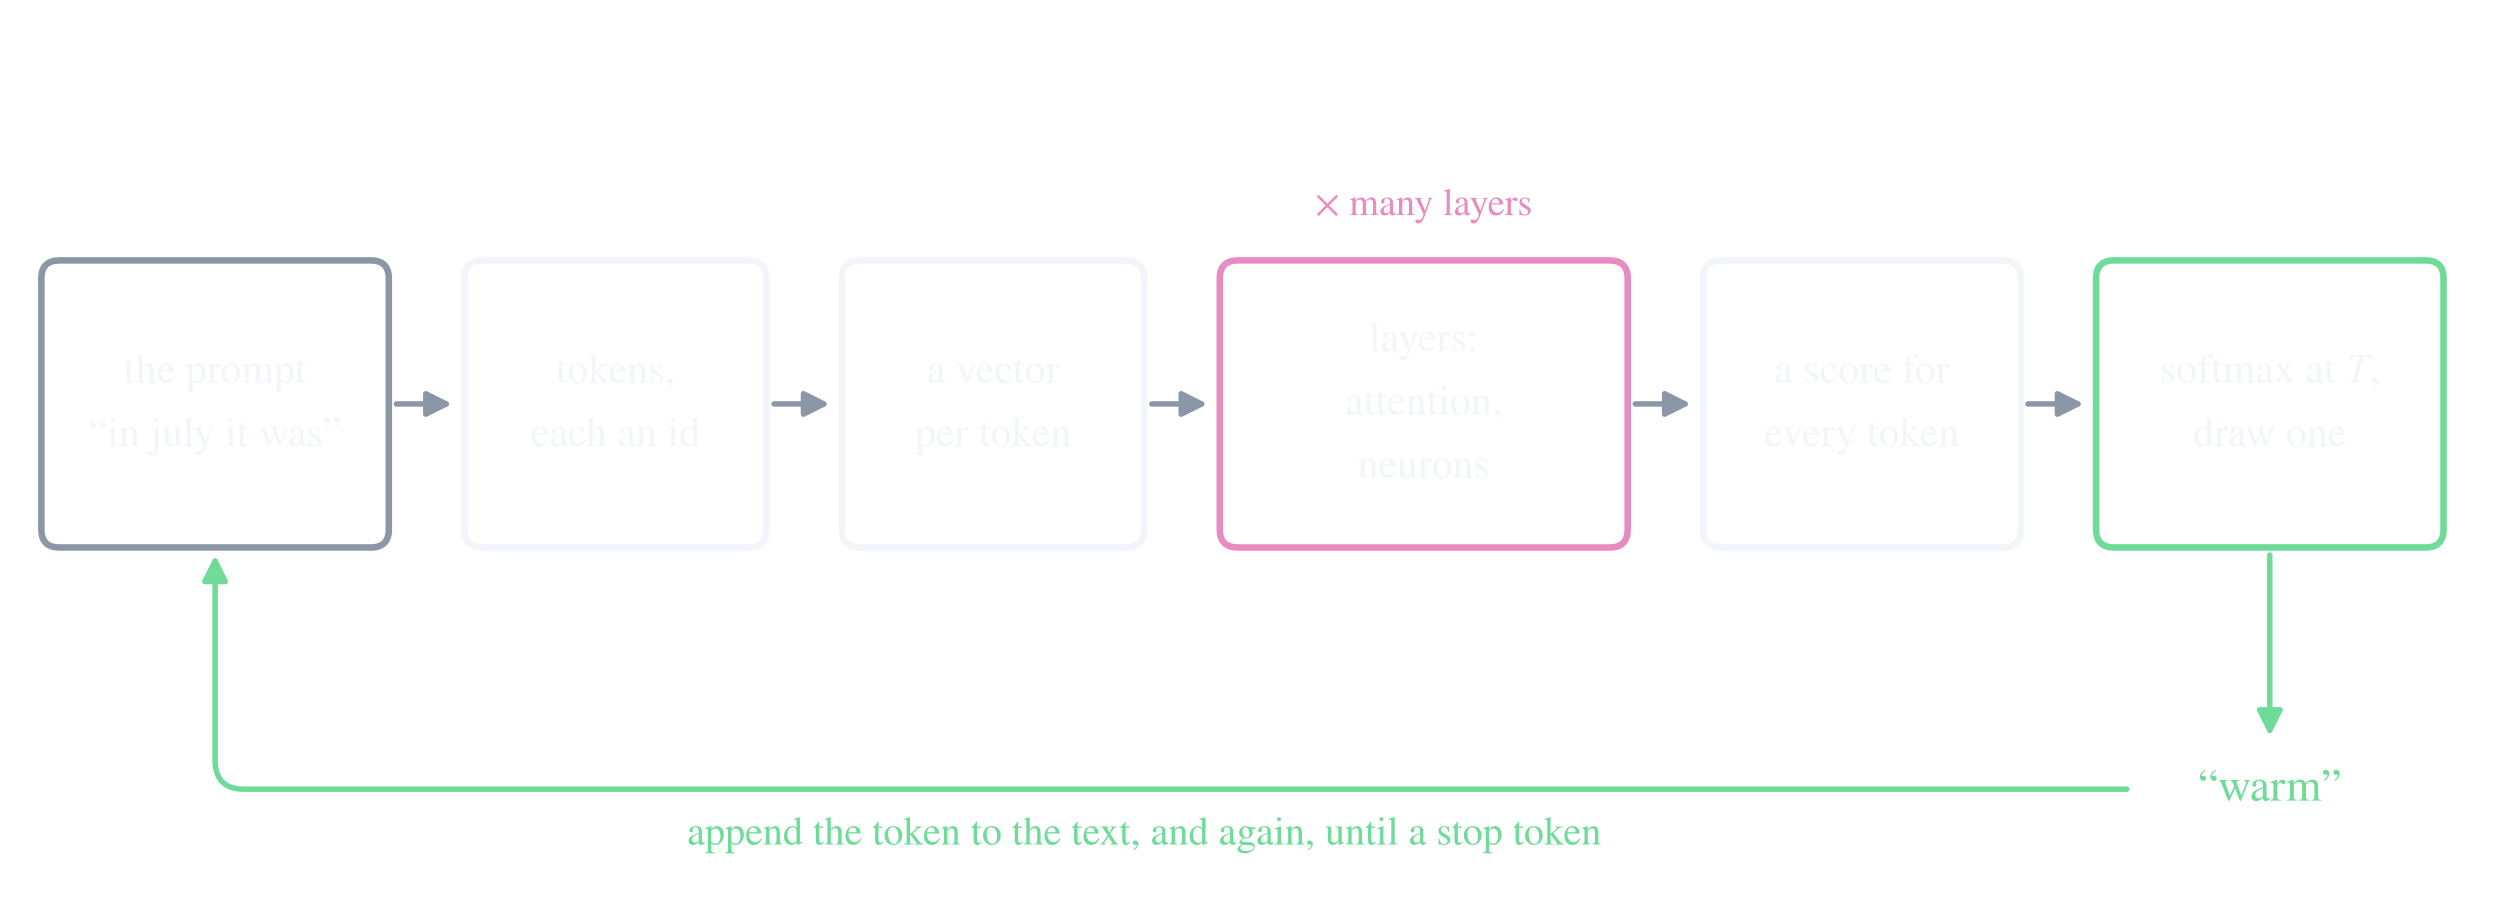
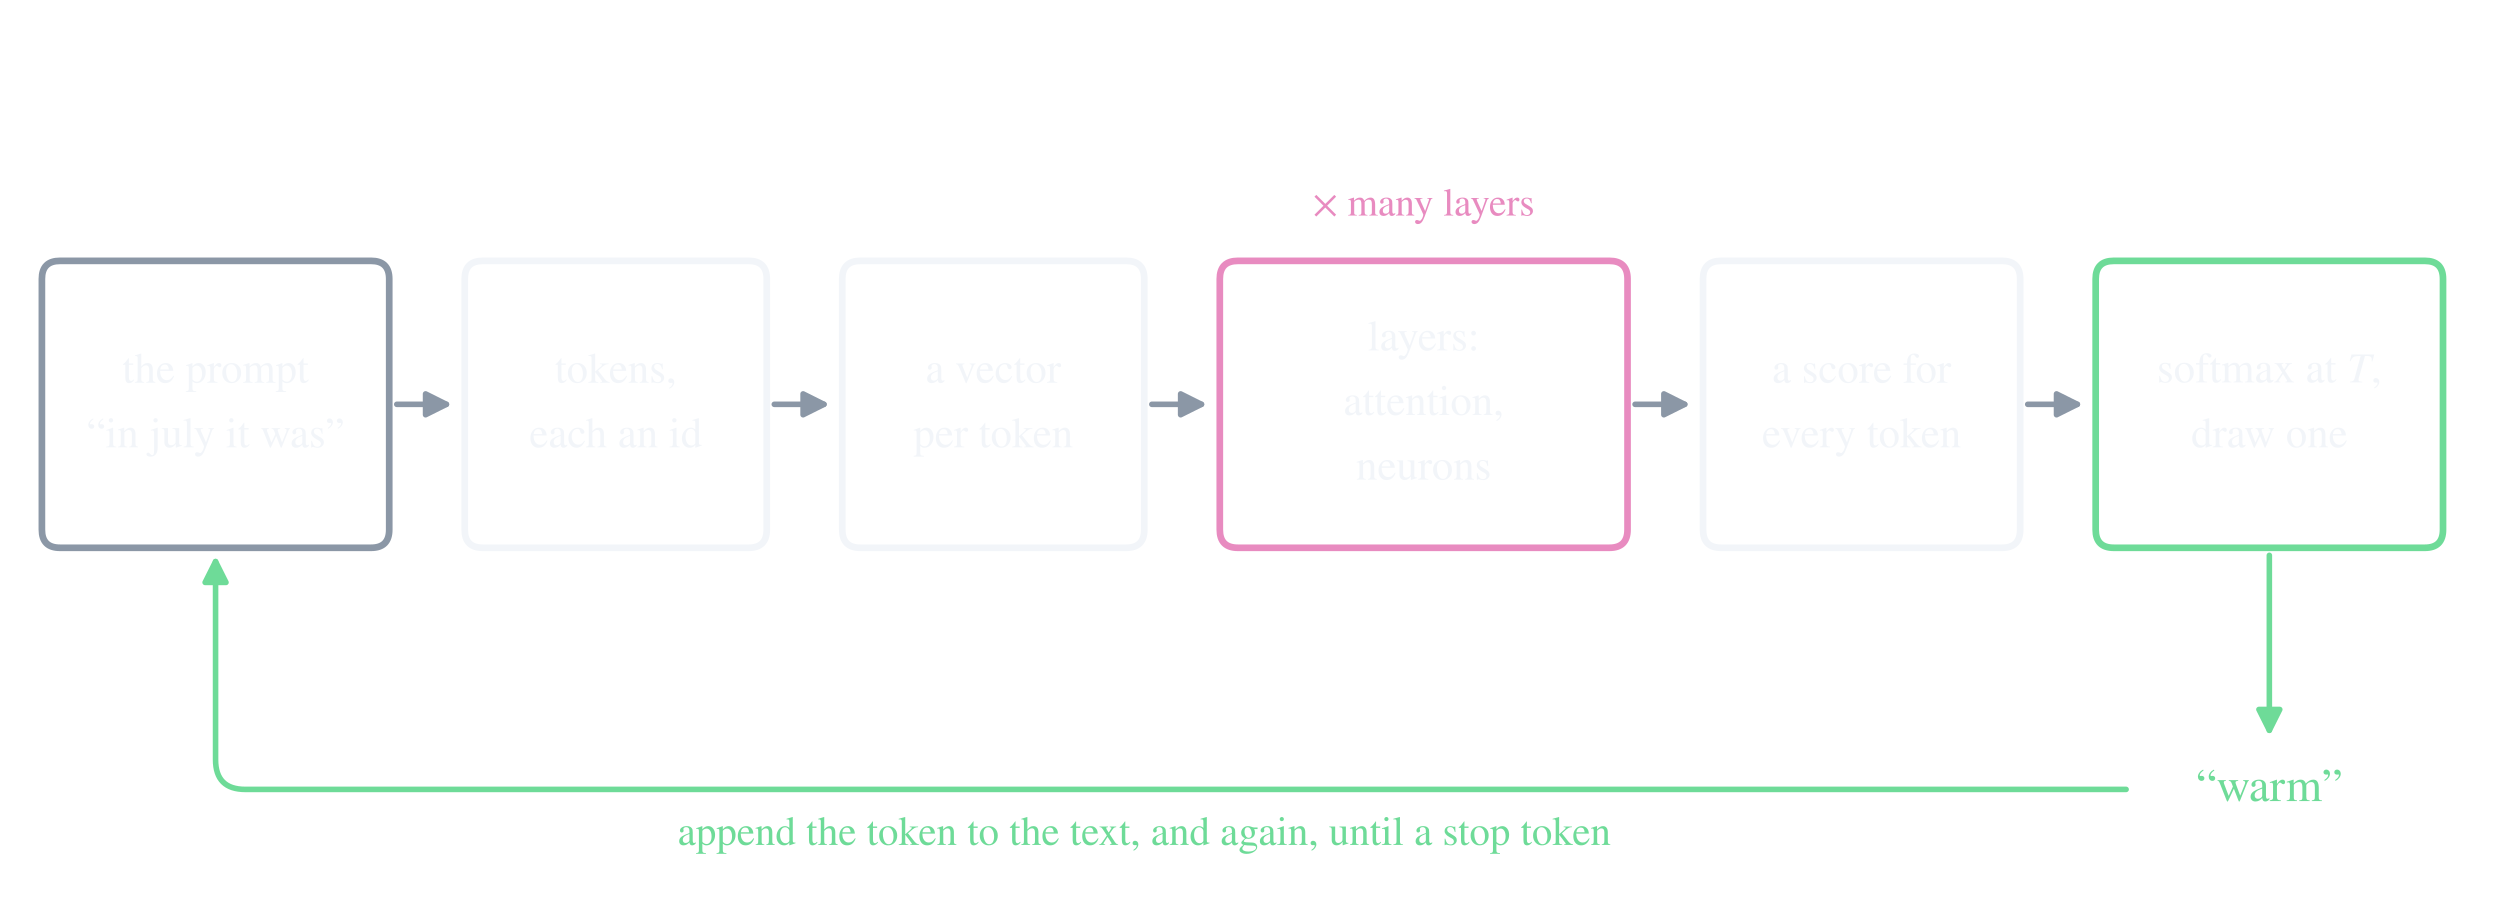
- <svg xmlns="http://www.w3.org/2000/svg" xmlns:xlink="http://www.w3.org/1999/xlink" width="685.92pt" height="246.53pt" viewBox="0 0 685.92 246.53" version="1.1">
+ <svg xmlns="http://www.w3.org/2000/svg" xmlns:xlink="http://www.w3.org/1999/xlink" width="671.887pt" height="241.68pt" viewBox="0 0 671.887 241.68" version="1.1">
  <defs>
    <style type="text/css">*{stroke-linejoin: round; stroke-linecap: butt}</style>
  </defs>
  <g id="figure_1">
    <g id="patch_1">
-       <path d="M 0 246.53  L 685.92 246.53  L 685.92 0  L 0 0  L 0 246.53  z " style="fill: none" />
+       <path d="M 0 241.68  L 671.887 241.68  L 671.887 0  L 0 0  L 0 241.68  z " style="fill: none" />
    </g>
    <g id="axes_1">
      <g id="patch_2">
-         <path d="M 16.319 150.209  L 101.71 150.209  Q 106.684 150.209 106.684 145.235  L 106.684 76.425  Q 106.684 71.45 101.71 71.45  L 16.319 71.45  Q 11.345 71.45 11.345 76.425  L 11.345 145.235  Q 11.345 150.209 16.319 150.209  L 16.319 150.209  z " clip-path="url(#pb33aeb0c44)" style="fill: none; stroke: #8b97a6; stroke-width: 1.8; stroke-linejoin: miter" />
+         <path d="M 16.129 147.22  L 99.735 147.22  Q 104.606 147.22 104.606 142.35  L 104.606 74.978  Q 104.606 70.108 99.735 70.108  L 16.129 70.108  Q 11.259 70.108 11.259 74.978  L 11.259 142.35  Q 11.259 147.22 16.129 147.22  L 16.129 147.22  z " clip-path="url(#pdac23cc86e)" style="fill: none; stroke: #8b97a6; stroke-width: 1.8; stroke-linejoin: miter" />
      </g>
      <g id="patch_3">
-         <path d="M 132.385 150.209  L 205.34 150.209  Q 210.314 150.209 210.314 145.235  L 210.314 76.425  Q 210.314 71.45 205.34 71.45  L 132.385 71.45  Q 127.41 71.45 127.41 76.425  L 127.41 145.235  Q 127.41 150.209 132.385 150.209  L 132.385 150.209  z " clip-path="url(#pb33aeb0c44)" style="fill: none; stroke: #f2f5f9; stroke-width: 1.8; stroke-linejoin: miter" />
+         <path d="M 129.769 147.22  L 201.199 147.22  Q 206.07 147.22 206.07 142.35  L 206.07 74.978  Q 206.07 70.108 201.199 70.108  L 129.769 70.108  Q 124.898 70.108 124.898 74.978  L 124.898 142.35  Q 124.898 147.22 129.769 147.22  L 129.769 147.22  z " clip-path="url(#pdac23cc86e)" style="fill: none; stroke: #f2f5f9; stroke-width: 1.8; stroke-linejoin: miter" />
      </g>
      <g id="patch_4">
-         <path d="M 236.014 150.209  L 308.969 150.209  Q 313.943 150.209 313.943 145.235  L 313.943 76.425  Q 313.943 71.45 308.969 71.45  L 236.014 71.45  Q 231.04 71.45 231.04 76.425  L 231.04 145.235  Q 231.04 150.209 236.014 150.209  L 236.014 150.209  z " clip-path="url(#pb33aeb0c44)" style="fill: none; stroke: #f2f5f9; stroke-width: 1.8; stroke-linejoin: miter" />
+         <path d="M 231.233 147.22  L 302.663 147.22  Q 307.534 147.22 307.534 142.35  L 307.534 74.978  Q 307.534 70.108 302.663 70.108  L 231.233 70.108  Q 226.362 70.108 226.362 74.978  L 226.362 142.35  Q 226.362 147.22 231.233 147.22  L 231.233 147.22  z " clip-path="url(#pdac23cc86e)" style="fill: none; stroke: #f2f5f9; stroke-width: 1.8; stroke-linejoin: miter" />
      </g>
      <g id="patch_5">
-         <path d="M 339.644 150.209  L 441.615 150.209  Q 446.589 150.209 446.589 145.235  L 446.589 76.425  Q 446.589 71.45 441.615 71.45  L 339.644 71.45  Q 334.669 71.45 334.669 76.425  L 334.669 145.235  Q 334.669 150.209 339.644 150.209  L 339.644 150.209  z " clip-path="url(#pb33aeb0c44)" style="fill: none; stroke: #e88bc0; stroke-width: 1.8; stroke-linejoin: miter" />
+         <path d="M 332.697 147.22  L 432.537 147.22  Q 437.408 147.22 437.408 142.35  L 437.408 74.978  Q 437.408 70.108 432.537 70.108  L 332.697 70.108  Q 327.826 70.108 327.826 74.978  L 327.826 142.35  Q 327.826 147.22 332.697 147.22  L 332.697 147.22  z " clip-path="url(#pdac23cc86e)" style="fill: none; stroke: #e88bc0; stroke-width: 1.8; stroke-linejoin: miter" />
      </g>
      <g id="patch_6">
-         <path d="M 472.289 150.209  L 549.39 150.209  Q 554.364 150.209 554.364 145.235  L 554.364 76.425  Q 554.364 71.45 549.39 71.45  L 472.289 71.45  Q 467.315 71.45 467.315 76.425  L 467.315 145.235  Q 467.315 150.209 472.289 150.209  L 472.289 150.209  z " clip-path="url(#pb33aeb0c44)" style="fill: none; stroke: #f2f5f9; stroke-width: 1.8; stroke-linejoin: miter" />
+         <path d="M 462.571 147.22  L 538.06 147.22  Q 542.93 147.22 542.93 142.35  L 542.93 74.978  Q 542.93 70.108 538.06 70.108  L 462.571 70.108  Q 457.7 70.108 457.7 74.978  L 457.7 142.35  Q 457.7 147.22 462.571 147.22  L 462.571 147.22  z " clip-path="url(#pdac23cc86e)" style="fill: none; stroke: #f2f5f9; stroke-width: 1.8; stroke-linejoin: miter" />
      </g>
      <g id="patch_7">
-         <path d="M 580.064 150.209  L 665.455 150.209  Q 670.429 150.209 670.429 145.235  L 670.429 76.425  Q 670.429 71.45 665.455 71.45  L 580.064 71.45  Q 575.09 71.45 575.09 76.425  L 575.09 145.235  Q 575.09 150.209 580.064 150.209  L 580.064 150.209  z " clip-path="url(#pb33aeb0c44)" style="fill: none; stroke: #6edb98; stroke-width: 1.8; stroke-linejoin: miter" />
+         <path d="M 568.093 147.22  L 651.7 147.22  Q 656.57 147.22 656.57 142.35  L 656.57 74.978  Q 656.57 70.108 651.7 70.108  L 568.093 70.108  Q 563.223 70.108 563.223 74.978  L 563.223 142.35  Q 563.223 147.22 568.093 147.22  L 568.093 147.22  z " clip-path="url(#pdac23cc86e)" style="fill: none; stroke: #6edb98; stroke-width: 1.8; stroke-linejoin: miter" />
      </g>
      <g id="text_1">
-         <g style="fill: #e88bc0" transform="translate(360.8299 59.01478) scale(0.105 -0.105)">
+         <g style="fill: #e88bc0" transform="translate(352.8176 57.93204) scale(0.105 -0.105)">
          <defs>
            <path id="STIXGeneral-Regular-99" d="M 3821 141  L 3526 -160  L 2048 1312  L 570 -160  L 275 134  L 1747 1613  L 275 3091  L 576 3386  L 2048 1914  L 3526 3386  L 3821 3098  L 2349 1613  L 3821 141  z " transform="scale(0.015625)" />
            <path id="STIXGeneral-Regular-3" transform="scale(0.015625)" />
            <path id="STIXGeneral-Regular-50" d="M 4960 0  L 3565 0  L 3565 96  Q 3834 122 3907 208  Q 3981 294 3981 576  L 3981 1894  Q 3981 2278 3869 2444  Q 3757 2611 3488 2611  Q 3264 2611 3107 2521  Q 2950 2432 2803 2221  L 2803 608  Q 2803 301 2896 201  Q 2989 102 3264 96  L 3264 0  L 1830 0  L 1830 96  Q 2112 115 2189 188  Q 2266 262 2266 550  L 2266 1901  Q 2266 2611 1850 2611  Q 1670 2611 1468 2531  Q 1267 2451 1171 2336  Q 1088 2240 1088 2227  L 1088 448  Q 1088 243 1177 176  Q 1267 109 1523 96  L 1523 0  L 102 0  L 102 96  Q 371 102 460 195  Q 550 288 550 563  L 550 2150  Q 550 2387 499 2480  Q 448 2573 326 2573  Q 230 2573 122 2547  L 122 2656  Q 557 2778 1011 2944  L 1062 2925  L 1062 2451  L 1075 2451  Q 1363 2752 1584 2848  Q 1805 2944 2054 2944  Q 2560 2944 2733 2406  Q 3232 2944 3776 2944  Q 4518 2944 4518 1792  L 4518 493  Q 4518 282 4582 202  Q 4646 122 4794 109  L 4960 96  L 4960 0  z " transform="scale(0.015625)" />
            <path id="STIXGeneral-Regular-44" d="M 2829 422  L 2829 243  Q 2586 -64 2253 -64  Q 1888 -64 1843 403  L 1837 403  Q 1427 -64 909 -64  Q 608 -64 422 112  Q 237 288 237 602  Q 237 1050 685 1350  Q 992 1555 1837 1869  L 1837 2214  Q 1837 2502 1699 2646  Q 1562 2790 1338 2790  Q 1146 2790 1018 2697  Q 890 2605 890 2477  Q 890 2419 909 2348  Q 928 2278 928 2208  Q 928 2112 841 2029  Q 755 1946 634 1946  Q 525 1946 441 2029  Q 358 2112 358 2240  Q 358 2547 685 2752  Q 986 2944 1421 2944  Q 1939 2944 2176 2656  Q 2291 2522 2323 2384  Q 2355 2246 2355 1946  L 2355 723  Q 2355 301 2554 301  Q 2682 301 2829 422  z M 1837 813  L 1837 1715  Q 1248 1510 1018 1293  Q 800 1094 800 800  Q 800 557 921 432  Q 1043 307 1242 307  Q 1453 307 1613 410  Q 1747 506 1792 589  Q 1837 672 1837 813  z " transform="scale(0.015625)" />
            <path id="STIXGeneral-Regular-51" d="M 3104 0  L 1773 0  L 1779 96  Q 2016 115 2096 233  Q 2176 352 2176 672  L 2176 1946  Q 2176 2592 1709 2592  Q 1549 2592 1408 2515  Q 1267 2438 1050 2227  L 1050 461  Q 1050 269 1136 192  Q 1222 115 1466 96  L 1466 0  L 115 0  L 115 96  Q 358 115 435 214  Q 512 314 512 602  L 512 2157  Q 512 2394 467 2483  Q 422 2573 288 2573  Q 160 2573 102 2547  L 102 2656  Q 550 2784 979 2944  L 1030 2925  L 1030 2426  L 1037 2426  Q 1491 2944 1958 2944  Q 2323 2944 2518 2688  Q 2714 2432 2714 1958  L 2714 544  Q 2714 288 2790 205  Q 2867 122 3104 96  L 3104 0  z " transform="scale(0.015625)" />
            <path id="STIXGeneral-Regular-5c" d="M 3040 2880  L 3040 2784  Q 2925 2771 2854 2700  Q 2784 2630 2720 2458  L 1760 -160  Q 1510 -838 1257 -1116  Q 1005 -1395 640 -1395  Q 435 -1395 313 -1289  Q 192 -1184 192 -1024  Q 192 -902 272 -816  Q 352 -730 467 -730  Q 653 -730 800 -813  Q 883 -858 966 -858  Q 1101 -858 1286 -576  Q 1376 -448 1459 -211  Q 1542 26 1542 115  Q 1542 198 1274 762  L 429 2566  Q 346 2752 90 2790  L 90 2880  L 1402 2880  L 1402 2784  Q 1197 2778 1117 2739  Q 1037 2701 1037 2611  Q 1037 2541 1120 2349  L 1837 749  L 2458 2515  Q 2483 2573 2483 2630  Q 2483 2784 2189 2784  L 2189 2880  L 3040 2880  z " transform="scale(0.015625)" />
            <path id="STIXGeneral-Regular-4f" d="M 1645 0  L 134 0  L 134 96  Q 435 122 531 221  Q 627 320 627 589  L 627 3590  Q 627 3821 569 3910  Q 512 4000 358 4000  Q 224 4000 122 3987  L 122 4090  Q 730 4237 1133 4371  L 1165 4346  L 1165 557  Q 1165 288 1254 201  Q 1344 115 1645 96  L 1645 0  z " transform="scale(0.015625)" />
            <path id="STIXGeneral-Regular-48" d="M 2611 1050  L 2714 1005  Q 2330 -64 1376 -64  Q 813 -64 486 329  Q 160 723 160 1389  Q 160 2074 525 2509  Q 890 2944 1485 2944  Q 2061 2944 2374 2502  Q 2560 2246 2592 1773  L 621 1773  Q 646 1370 700 1158  Q 755 947 915 730  Q 1184 378 1626 378  Q 1939 378 2153 531  Q 2368 685 2611 1050  z M 634 1978  L 1939 1978  Q 1882 2381 1750 2547  Q 1619 2714 1312 2714  Q 1043 2714 864 2525  Q 685 2336 634 1978  z " transform="scale(0.015625)" />
            <path id="STIXGeneral-Regular-55" d="M 1024 2931  L 1024 2342  Q 1267 2688 1430 2816  Q 1594 2944 1792 2944  Q 1958 2944 2051 2854  Q 2144 2765 2144 2605  Q 2144 2470 2077 2393  Q 2010 2317 1894 2317  Q 1773 2317 1638 2445  Q 1536 2541 1472 2541  Q 1338 2541 1181 2355  Q 1024 2170 1024 2016  L 1024 576  Q 1024 301 1133 205  Q 1242 109 1568 96  L 1568 0  L 32 0  L 32 96  Q 339 154 412 224  Q 486 294 486 538  L 486 2138  Q 486 2349 438 2435  Q 390 2522 269 2522  Q 166 2522 45 2496  L 45 2598  Q 448 2726 992 2944  L 1024 2931  z " transform="scale(0.015625)" />
            <path id="STIXGeneral-Regular-56" d="M 998 1926  L 1664 1523  Q 1984 1331 2105 1164  Q 2227 998 2227 736  Q 2227 416 1961 176  Q 1696 -64 1331 -64  Q 1030 -64 864 -6  Q 691 51 570 51  Q 461 51 416 -26  L 333 -26  L 333 979  L 435 979  Q 538 512 730 294  Q 922 77 1248 77  Q 1485 77 1632 211  Q 1779 346 1779 550  Q 1779 845 1440 1030  L 1094 1222  Q 326 1651 326 2150  Q 326 2522 566 2730  Q 806 2938 1210 2938  Q 1491 2938 1638 2867  Q 1754 2816 1818 2816  Q 1862 2816 1920 2880  L 1990 2880  L 2022 2010  L 1926 2010  Q 1818 2445 1654 2621  Q 1491 2797 1203 2797  Q 986 2797 854 2688  Q 723 2579 723 2362  Q 723 2253 796 2128  Q 870 2003 998 1926  z " transform="scale(0.015625)" />
          </defs>
          <use xlink:href="#STIXGeneral-Regular-99" />
          <use xlink:href="#STIXGeneral-Regular-3" transform="translate(64 0)" />
          <use xlink:href="#STIXGeneral-Regular-50" transform="translate(89 0)" />
          <use xlink:href="#STIXGeneral-Regular-44" transform="translate(166.7969 0)" />
          <use xlink:href="#STIXGeneral-Regular-51" transform="translate(211.2031 0)" />
          <use xlink:href="#STIXGeneral-Regular-5c" transform="translate(258.7969 0)" />
          <use xlink:href="#STIXGeneral-Regular-3" transform="translate(308.7969 0)" />
          <use xlink:href="#STIXGeneral-Regular-4f" transform="translate(333.7969 0)" />
          <use xlink:href="#STIXGeneral-Regular-44" transform="translate(361.5938 0)" />
          <use xlink:href="#STIXGeneral-Regular-5c" transform="translate(403.2969 0)" />
          <use xlink:href="#STIXGeneral-Regular-48" transform="translate(451 0)" />
          <use xlink:href="#STIXGeneral-Regular-55" transform="translate(495.4062 0)" />
          <use xlink:href="#STIXGeneral-Regular-56" transform="translate(528.7031 0)" />
        </g>
      </g>
      <g id="text_2">
-         <g style="fill: #6edb98" transform="translate(603.0271 219.6567) scale(0.125 -0.125)">
+         <g style="fill: #6edb98" transform="translate(590.1642 215.2824) scale(0.125 -0.125)">
          <defs>
            <path id="STIXGeneral-Regular-325" d="M 2477 4326  L 2534 4205  Q 2010 3840 2010 3526  Q 2010 3437 2099 3437  Q 2112 3437 2144 3450  Q 2221 3462 2266 3462  Q 2445 3462 2547 3376  Q 2650 3290 2650 3136  Q 2650 2976 2544 2873  Q 2438 2771 2272 2771  Q 2054 2771 1907 2934  Q 1760 3098 1760 3341  Q 1760 3629 1955 3897  Q 2150 4166 2477 4326  z M 992 4326  L 1050 4205  Q 525 3840 525 3526  Q 525 3437 614 3437  Q 627 3437 659 3450  Q 736 3462 781 3462  Q 960 3462 1062 3376  Q 1165 3290 1165 3136  Q 1165 2976 1059 2873  Q 954 2771 787 2771  Q 570 2771 422 2934  Q 275 3098 275 3341  Q 275 3629 470 3897  Q 666 4166 992 4326  z " transform="scale(0.015625)" />
            <path id="STIXGeneral-Regular-5a" d="M 4442 2880  L 4442 2784  Q 4346 2752 4301 2691  Q 4256 2630 4179 2438  L 3296 224  Q 3168 -90 3117 -90  Q 3085 -90 3062 -48  Q 3040 -6 2963 186  L 2381 1696  L 1664 160  Q 1549 -90 1504 -90  Q 1446 -90 1338 192  L 474 2381  Q 378 2630 314 2700  Q 250 2771 134 2784  L 134 2880  L 1286 2880  L 1286 2784  Q 1120 2765 1056 2720  Q 992 2675 992 2573  Q 992 2477 1030 2381  L 1664 710  L 2246 1984  L 2118 2342  Q 2029 2598 1942 2681  Q 1856 2765 1677 2784  L 1677 2880  L 2976 2880  L 2976 2784  Q 2752 2752 2678 2707  Q 2605 2662 2605 2560  Q 2605 2458 2714 2176  L 3251 742  L 3827 2163  Q 3936 2432 3936 2592  Q 3936 2669 3875 2710  Q 3814 2752 3654 2784  L 3654 2880  L 4442 2880  z " transform="scale(0.015625)" />
            <path id="STIXGeneral-Regular-326" d="M 1850 2771  L 1792 2893  Q 2317 3251 2317 3578  Q 2317 3661 2227 3661  Q 2214 3661 2182 3648  Q 2106 3635 2061 3635  Q 1882 3635 1779 3721  Q 1677 3808 1677 3962  Q 1677 4122 1782 4224  Q 1888 4326 2054 4326  Q 2272 4326 2419 4163  Q 2566 4000 2566 3757  Q 2566 3469 2368 3200  Q 2170 2931 1850 2771  z M 365 2771  L 307 2893  Q 832 3251 832 3578  Q 832 3661 742 3661  Q 730 3661 698 3648  Q 621 3635 576 3635  Q 397 3635 294 3721  Q 192 3808 192 3962  Q 192 4122 297 4224  Q 403 4326 570 4326  Q 787 4326 934 4163  Q 1082 4000 1082 3757  Q 1082 3469 883 3200  Q 685 2931 365 2771  z " transform="scale(0.015625)" />
          </defs>
          <use xlink:href="#STIXGeneral-Regular-325" />
          <use xlink:href="#STIXGeneral-Regular-5a" transform="translate(44.40625 0)" />
          <use xlink:href="#STIXGeneral-Regular-44" transform="translate(113.8125 0)" />
          <use xlink:href="#STIXGeneral-Regular-55" transform="translate(158.2188 0)" />
          <use xlink:href="#STIXGeneral-Regular-50" transform="translate(193.5156 0)" />
          <use xlink:href="#STIXGeneral-Regular-326" transform="translate(271.3125 0)" />
        </g>
      </g>
      <g id="text_3">
-         <g style="fill: #6edb98" transform="translate(188.5358 231.7172) scale(0.11 -0.11)">
+         <g style="fill: #6edb98" transform="translate(182.1259 227.0831) scale(0.11 -0.11)">
          <defs>
            <path id="STIXGeneral-Regular-53" d="M 1018 2931  L 1018 2438  Q 1421 2944 1939 2944  Q 2406 2944 2707 2560  Q 3008 2176 3008 1581  Q 3008 883 2621 409  Q 2234 -64 1664 -64  Q 1466 -64 1328 -6  Q 1190 51 1018 211  L 1018 -794  Q 1018 -1094 1120 -1180  Q 1222 -1267 1581 -1274  L 1581 -1389  L 32 -1389  L 32 -1280  Q 314 -1254 397 -1171  Q 480 -1088 480 -838  L 480 2157  Q 480 2381 429 2451  Q 378 2522 218 2522  Q 115 2522 58 2515  L 58 2618  Q 506 2752 979 2944  L 1018 2931  z M 1018 2138  L 1018 563  Q 1018 422 1238 281  Q 1459 141 1683 141  Q 2029 141 2243 467  Q 2458 794 2458 1325  Q 2458 1888 2243 2224  Q 2029 2560 1670 2560  Q 1446 2560 1232 2419  Q 1018 2278 1018 2138  z " transform="scale(0.015625)" />
            <path id="STIXGeneral-Regular-47" d="M 3142 269  L 2202 -64  L 2176 -45  L 2176 365  Q 1869 -64 1357 -64  Q 826 -64 499 317  Q 173 698 173 1312  Q 173 1990 563 2467  Q 954 2944 1504 2944  Q 1850 2944 2176 2669  L 2176 3667  Q 2176 3866 2118 3930  Q 2061 3994 1882 3994  Q 1792 3994 1741 3987  L 1741 4090  Q 2323 4243 2682 4371  L 2714 4358  L 2714 730  Q 2714 506 2768 435  Q 2822 365 2995 365  Q 3034 365 3142 371  L 3142 269  z M 2176 653  L 2176 2125  Q 2176 2381 1981 2573  Q 1786 2765 1523 2765  Q 1158 2765 940 2438  Q 723 2112 723 1568  Q 723 979 963 624  Q 1203 269 1606 269  Q 1907 269 2080 474  Q 2176 582 2176 653  z " transform="scale(0.015625)" />
            <path id="STIXGeneral-Regular-57" d="M 1702 493  L 1786 422  Q 1478 -64 1011 -64  Q 448 -64 448 749  L 448 2675  L 109 2675  Q 83 2694 83 2720  Q 83 2771 192 2842  Q 435 2982 813 3526  Q 826 3546 874 3606  Q 922 3667 941 3706  Q 986 3706 986 3622  L 986 2880  L 1632 2880  L 1632 2675  L 986 2675  L 986 845  Q 986 538 1062 403  Q 1139 269 1318 269  Q 1510 269 1702 493  z " transform="scale(0.015625)" />
            <path id="STIXGeneral-Regular-4b" d="M 3117 0  L 1760 0  L 1760 96  Q 2042 128 2118 224  Q 2195 320 2195 653  L 2195 1920  Q 2195 2598 1722 2598  Q 1530 2598 1370 2508  Q 1210 2419 1005 2195  L 1005 653  Q 1005 320 1081 224  Q 1158 128 1440 96  L 1440 0  L 58 0  L 58 96  Q 333 134 400 224  Q 467 314 467 653  L 467 3667  Q 467 3872 406 3933  Q 346 3994 141 3994  Q 83 3994 64 3987  L 64 4090  L 237 4141  Q 730 4288 973 4371  L 1005 4352  L 1005 2406  Q 1229 2694 1446 2819  Q 1664 2944 1946 2944  Q 2733 2944 2733 1926  L 2733 653  Q 2733 320 2793 233  Q 2854 147 3117 96  L 3117 0  z " transform="scale(0.015625)" />
            <path id="STIXGeneral-Regular-52" d="M 3008 1478  Q 3008 806 2608 371  Q 2208 -64 1568 -64  Q 979 -64 582 368  Q 186 800 186 1459  Q 186 2125 582 2534  Q 979 2944 1626 2944  Q 2221 2944 2614 2537  Q 3008 2131 3008 1478  z M 2432 1306  Q 2432 2035 2112 2445  Q 1856 2765 1504 2765  Q 1171 2765 966 2493  Q 762 2221 762 1747  Q 762 928 1101 435  Q 1318 115 1677 115  Q 2029 115 2230 432  Q 2432 749 2432 1306  z " transform="scale(0.015625)" />
            <path id="STIXGeneral-Regular-4e" d="M 3232 0  L 1837 0  L 1837 96  L 1958 96  Q 2093 96 2093 192  Q 2093 250 2022 339  L 1062 1606  L 1062 429  Q 1062 262 1142 185  Q 1222 109 1414 102  L 1542 96  L 1542 0  L 45 0  L 45 96  Q 390 154 457 214  Q 525 275 525 525  L 525 3610  Q 525 3840 467 3920  Q 410 4000 250 4000  Q 211 4000 45 3987  L 45 4090  L 237 4141  Q 621 4243 1037 4371  L 1062 4358  L 1062 1670  L 1939 2451  Q 2086 2586 2086 2675  Q 2086 2739 2019 2761  Q 1952 2784 1766 2790  L 1766 2880  L 3072 2880  L 3072 2784  Q 2752 2784 2505 2646  Q 2259 2509 1690 1978  L 1504 1805  L 2483 563  Q 2829 122 3232 96  L 3232 0  z " transform="scale(0.015625)" />
            <path id="STIXGeneral-Regular-5b" d="M 3066 0  L 1779 0  L 1779 96  Q 1939 109 1987 137  Q 2035 166 2035 250  Q 2035 307 1997 365  L 1414 1261  L 909 474  Q 781 275 781 211  Q 781 96 1037 96  L 1037 0  L 109 0  L 109 96  Q 269 109 355 169  Q 442 230 576 422  L 1306 1478  L 704 2400  Q 557 2624 454 2704  Q 352 2784 211 2784  L 154 2784  L 154 2880  L 1478 2880  L 1478 2784  Q 1203 2778 1203 2643  Q 1203 2509 1498 2074  Q 1581 1958 1587 1946  Q 1619 1990 1779 2227  Q 1811 2285 1856 2349  Q 1901 2413 1923 2451  Q 1946 2490 1971 2528  Q 1997 2566 2006 2595  Q 2016 2624 2016 2643  Q 2016 2765 1760 2784  L 1760 2880  L 2771 2880  L 2771 2784  Q 2445 2771 2253 2502  L 1722 1734  L 2541 480  Q 2790 96 3066 96  L 3066 0  z " transform="scale(0.015625)" />
            <path id="STIXGeneral-Regular-f" d="M 531 -902  L 467 -781  Q 998 -422 998 -96  Q 998 -13 909 -13  Q 883 -13 822 -25  Q 762 -38 723 -38  Q 352 -38 352 288  Q 352 454 457 553  Q 563 653 736 653  Q 954 653 1101 496  Q 1248 339 1248 96  Q 1248 -198 1053 -473  Q 858 -749 531 -902  z " transform="scale(0.015625)" />
            <path id="STIXGeneral-Regular-4a" d="M 3008 2483  L 2477 2483  Q 2598 2208 2598 1946  Q 2598 1453 2265 1203  Q 1933 954 1600 954  Q 1530 954 1357 973  L 1235 986  Q 1107 947 979 812  Q 851 678 851 582  Q 851 435 1350 410  L 2176 371  Q 2528 358 2739 172  Q 2950 -13 2950 -314  Q 2950 -685 2566 -986  Q 2035 -1395 1286 -1395  Q 826 -1395 502 -1212  Q 179 -1030 179 -774  Q 179 -595 320 -419  Q 461 -243 806 6  Q 602 102 534 172  Q 467 243 467 346  Q 467 531 762 787  Q 909 915 1037 1043  Q 717 1203 579 1401  Q 442 1600 442 1901  Q 442 2336 752 2640  Q 1062 2944 1510 2944  Q 1766 2944 2022 2848  L 2163 2797  Q 2349 2733 2515 2733  L 3008 2733  L 3008 2483  z M 973 2163  L 973 2144  Q 973 1683 1155 1398  Q 1338 1114 1632 1114  Q 1850 1114 1978 1270  Q 2106 1427 2106 1690  Q 2106 2112 1914 2464  Q 1754 2765 1446 2765  Q 1222 2765 1097 2605  Q 973 2445 973 2163  z M 2771 -410  Q 2771 -230 2595 -163  Q 2419 -96 1978 -96  Q 1344 -96 941 -13  Q 749 -243 688 -348  Q 627 -454 627 -563  Q 627 -774 880 -902  Q 1133 -1030 1555 -1030  Q 2099 -1030 2435 -860  Q 2771 -691 2771 -410  z " transform="scale(0.015625)" />
            <path id="STIXGeneral-Regular-4c" d="M 1152 4045  Q 1152 3904 1056 3811  Q 960 3718 819 3718  Q 685 3718 592 3811  Q 499 3904 499 4045  Q 499 4179 595 4275  Q 691 4371 826 4371  Q 966 4371 1059 4275  Q 1152 4179 1152 4045  z M 1619 0  L 102 0  L 102 96  Q 435 115 521 211  Q 608 307 608 666  L 608 2118  Q 608 2342 563 2432  Q 518 2522 397 2522  Q 243 2522 128 2490  L 128 2592  L 1120 2944  L 1146 2918  L 1146 672  Q 1146 314 1226 218  Q 1306 122 1619 96  L 1619 0  z " transform="scale(0.015625)" />
            <path id="STIXGeneral-Regular-58" d="M 3072 320  L 3072 230  Q 2573 96 2195 -58  L 2163 -38  L 2163 486  L 2150 486  Q 1747 -64 1235 -64  Q 870 -64 662 160  Q 454 384 454 755  L 454 2362  Q 454 2598 371 2688  Q 288 2778 58 2790  L 58 2880  L 992 2880  L 992 813  Q 992 595 1123 451  Q 1254 307 1446 307  Q 1760 307 1984 506  Q 2067 582 2099 649  Q 2131 717 2131 877  L 2131 2355  Q 2131 2605 2041 2678  Q 1952 2752 1658 2771  L 1658 2880  L 2669 2880  L 2669 685  Q 2669 461 2742 390  Q 2816 320 3034 320  L 3072 320  z " transform="scale(0.015625)" />
          </defs>
          <use xlink:href="#STIXGeneral-Regular-44" />
          <use xlink:href="#STIXGeneral-Regular-53" transform="translate(44.40625 0)" />
          <use xlink:href="#STIXGeneral-Regular-53" transform="translate(94.40625 0)" />
          <use xlink:href="#STIXGeneral-Regular-48" transform="translate(144.4062 0)" />
          <use xlink:href="#STIXGeneral-Regular-51" transform="translate(188.8125 0)" />
          <use xlink:href="#STIXGeneral-Regular-47" transform="translate(238.8125 0)" />
          <use xlink:href="#STIXGeneral-Regular-3" transform="translate(288.8125 0)" />
          <use xlink:href="#STIXGeneral-Regular-57" transform="translate(313.8125 0)" />
          <use xlink:href="#STIXGeneral-Regular-4b" transform="translate(342.4062 0)" />
          <use xlink:href="#STIXGeneral-Regular-48" transform="translate(392.4062 0)" />
          <use xlink:href="#STIXGeneral-Regular-3" transform="translate(436.8125 0)" />
          <use xlink:href="#STIXGeneral-Regular-57" transform="translate(461.8125 0)" />
          <use xlink:href="#STIXGeneral-Regular-52" transform="translate(489.4062 0)" />
          <use xlink:href="#STIXGeneral-Regular-4e" transform="translate(539.4062 0)" />
          <use xlink:href="#STIXGeneral-Regular-48" transform="translate(588.1094 0)" />
          <use xlink:href="#STIXGeneral-Regular-51" transform="translate(632.5156 0)" />
          <use xlink:href="#STIXGeneral-Regular-3" transform="translate(682.5156 0)" />
          <use xlink:href="#STIXGeneral-Regular-57" transform="translate(707.5156 0)" />
          <use xlink:href="#STIXGeneral-Regular-52" transform="translate(735.1094 0)" />
          <use xlink:href="#STIXGeneral-Regular-3" transform="translate(785.1094 0)" />
          <use xlink:href="#STIXGeneral-Regular-57" transform="translate(810.1094 0)" />
          <use xlink:href="#STIXGeneral-Regular-4b" transform="translate(838.7031 0)" />
          <use xlink:href="#STIXGeneral-Regular-48" transform="translate(888.7031 0)" />
          <use xlink:href="#STIXGeneral-Regular-3" transform="translate(933.1094 0)" />
          <use xlink:href="#STIXGeneral-Regular-57" transform="translate(958.1094 0)" />
          <use xlink:href="#STIXGeneral-Regular-48" transform="translate(985.9062 0)" />
          <use xlink:href="#STIXGeneral-Regular-5b" transform="translate(1028.219 0)" />
          <use xlink:href="#STIXGeneral-Regular-57" transform="translate(1078.219 0)" />
          <use xlink:href="#STIXGeneral-Regular-f" transform="translate(1106.016 0)" />
          <use xlink:href="#STIXGeneral-Regular-3" transform="translate(1131.016 0)" />
          <use xlink:href="#STIXGeneral-Regular-44" transform="translate(1156.016 0)" />
          <use xlink:href="#STIXGeneral-Regular-51" transform="translate(1200.422 0)" />
          <use xlink:href="#STIXGeneral-Regular-47" transform="translate(1250.422 0)" />
          <use xlink:href="#STIXGeneral-Regular-3" transform="translate(1300.422 0)" />
          <use xlink:href="#STIXGeneral-Regular-44" transform="translate(1325.422 0)" />
          <use xlink:href="#STIXGeneral-Regular-4a" transform="translate(1369.828 0)" />
          <use xlink:href="#STIXGeneral-Regular-44" transform="translate(1418.734 0)" />
          <use xlink:href="#STIXGeneral-Regular-4c" transform="translate(1463.141 0)" />
          <use xlink:href="#STIXGeneral-Regular-51" transform="translate(1490.938 0)" />
          <use xlink:href="#STIXGeneral-Regular-f" transform="translate(1540.938 0)" />
          <use xlink:href="#STIXGeneral-Regular-3" transform="translate(1565.938 0)" />
          <use xlink:href="#STIXGeneral-Regular-58" transform="translate(1590.938 0)" />
          <use xlink:href="#STIXGeneral-Regular-51" transform="translate(1640.938 0)" />
          <use xlink:href="#STIXGeneral-Regular-57" transform="translate(1690.938 0)" />
          <use xlink:href="#STIXGeneral-Regular-4c" transform="translate(1718.734 0)" />
          <use xlink:href="#STIXGeneral-Regular-4f" transform="translate(1746.531 0)" />
          <use xlink:href="#STIXGeneral-Regular-3" transform="translate(1774.328 0)" />
          <use xlink:href="#STIXGeneral-Regular-44" transform="translate(1799.328 0)" />
          <use xlink:href="#STIXGeneral-Regular-3" transform="translate(1843.734 0)" />
          <use xlink:href="#STIXGeneral-Regular-56" transform="translate(1868.734 0)" />
          <use xlink:href="#STIXGeneral-Regular-57" transform="translate(1906.844 0)" />
          <use xlink:href="#STIXGeneral-Regular-52" transform="translate(1934.438 0)" />
          <use xlink:href="#STIXGeneral-Regular-53" transform="translate(1984.438 0)" />
          <use xlink:href="#STIXGeneral-Regular-3" transform="translate(2034.438 0)" />
          <use xlink:href="#STIXGeneral-Regular-57" transform="translate(2059.438 0)" />
          <use xlink:href="#STIXGeneral-Regular-52" transform="translate(2087.031 0)" />
          <use xlink:href="#STIXGeneral-Regular-4e" transform="translate(2137.031 0)" />
          <use xlink:href="#STIXGeneral-Regular-48" transform="translate(2185.734 0)" />
          <use xlink:href="#STIXGeneral-Regular-51" transform="translate(2230.141 0)" />
        </g>
      </g>
      <g id="patch_8">
-         <path d="M 108.757 110.83  Q 116.426 110.83 122.417 110.83  " clip-path="url(#pb33aeb0c44)" style="fill: none; stroke: #8b97a6; stroke-width: 1.5; stroke-linecap: round" />
-         <path d="M 116.817 108.03  L 122.417 110.83  L 116.817 113.63  z " clip-path="url(#pb33aeb0c44)" style="fill: #8b97a6; stroke: #8b97a6; stroke-width: 1.5; stroke-linecap: round" />
+         <path d="M 106.635 108.664  Q 114.143 108.664 119.974 108.664  " clip-path="url(#pdac23cc86e)" style="fill: none; stroke: #8b97a6; stroke-width: 1.5; stroke-linecap: round" />
+         <path d="M 114.374 105.864  L 119.974 108.664  L 114.374 111.464  z " clip-path="url(#pdac23cc86e)" style="fill: #8b97a6; stroke: #8b97a6; stroke-width: 1.5; stroke-linecap: round" />
      </g>
      <g id="patch_9">
-         <path d="M 212.387 110.83  Q 220.055 110.83 226.047 110.83  " clip-path="url(#pb33aeb0c44)" style="fill: none; stroke: #8b97a6; stroke-width: 1.5; stroke-linecap: round" />
-         <path d="M 220.447 108.03  L 226.047 110.83  L 220.447 113.63  z " clip-path="url(#pb33aeb0c44)" style="fill: #8b97a6; stroke: #8b97a6; stroke-width: 1.5; stroke-linecap: round" />
+         <path d="M 208.099 108.664  Q 215.607 108.664 221.438 108.664  " clip-path="url(#pdac23cc86e)" style="fill: none; stroke: #8b97a6; stroke-width: 1.5; stroke-linecap: round" />
+         <path d="M 215.838 105.864  L 221.438 108.664  L 215.838 111.464  z " clip-path="url(#pdac23cc86e)" style="fill: #8b97a6; stroke: #8b97a6; stroke-width: 1.5; stroke-linecap: round" />
      </g>
      <g id="patch_10">
-         <path d="M 316.016 110.83  Q 323.685 110.83 329.676 110.83  " clip-path="url(#pb33aeb0c44)" style="fill: none; stroke: #8b97a6; stroke-width: 1.5; stroke-linecap: round" />
-         <path d="M 324.076 108.03  L 329.676 110.83  L 324.076 113.63  z " clip-path="url(#pb33aeb0c44)" style="fill: #8b97a6; stroke: #8b97a6; stroke-width: 1.5; stroke-linecap: round" />
+         <path d="M 309.563 108.664  Q 317.071 108.664 322.903 108.664  " clip-path="url(#pdac23cc86e)" style="fill: none; stroke: #8b97a6; stroke-width: 1.5; stroke-linecap: round" />
+         <path d="M 317.303 105.864  L 322.903 108.664  L 317.303 111.464  z " clip-path="url(#pdac23cc86e)" style="fill: #8b97a6; stroke: #8b97a6; stroke-width: 1.5; stroke-linecap: round" />
      </g>
      <g id="patch_11">
-         <path d="M 448.662 110.83  Q 456.33 110.83 462.322 110.83  " clip-path="url(#pb33aeb0c44)" style="fill: none; stroke: #8b97a6; stroke-width: 1.5; stroke-linecap: round" />
-         <path d="M 456.722 108.03  L 462.322 110.83  L 456.722 113.63  z " clip-path="url(#pb33aeb0c44)" style="fill: #8b97a6; stroke: #8b97a6; stroke-width: 1.5; stroke-linecap: round" />
+         <path d="M 439.437 108.664  Q 446.945 108.664 452.777 108.664  " clip-path="url(#pdac23cc86e)" style="fill: none; stroke: #8b97a6; stroke-width: 1.5; stroke-linecap: round" />
+         <path d="M 447.177 105.864  L 452.777 108.664  L 447.177 111.464  z " clip-path="url(#pdac23cc86e)" style="fill: #8b97a6; stroke: #8b97a6; stroke-width: 1.5; stroke-linecap: round" />
      </g>
      <g id="patch_12">
-         <path d="M 556.437 110.83  Q 564.105 110.83 570.097 110.83  " clip-path="url(#pb33aeb0c44)" style="fill: none; stroke: #8b97a6; stroke-width: 1.5; stroke-linecap: round" />
-         <path d="M 564.497 108.03  L 570.097 110.83  L 564.497 113.63  z " clip-path="url(#pb33aeb0c44)" style="fill: #8b97a6; stroke: #8b97a6; stroke-width: 1.5; stroke-linecap: round" />
+         <path d="M 544.96 108.664  Q 552.468 108.664 558.299 108.664  " clip-path="url(#pdac23cc86e)" style="fill: none; stroke: #8b97a6; stroke-width: 1.5; stroke-linecap: round" />
+         <path d="M 552.699 105.864  L 558.299 108.664  L 552.699 111.464  z " clip-path="url(#pdac23cc86e)" style="fill: #8b97a6; stroke: #8b97a6; stroke-width: 1.5; stroke-linecap: round" />
      </g>
      <g id="patch_13">
-         <path d="M 622.76 152.281  Q 622.76 177.152 622.76 200.347  " clip-path="url(#pb33aeb0c44)" style="fill: none; stroke: #6edb98; stroke-width: 1.5; stroke-linecap: round" />
-         <path d="M 625.56 194.747  L 622.76 200.347  L 619.96 194.747  z " clip-path="url(#pb33aeb0c44)" style="fill: #6edb98; stroke: #6edb98; stroke-width: 1.5; stroke-linecap: round" />
+         <path d="M 609.897 149.25  Q 609.897 173.601 609.897 196.275  " clip-path="url(#pdac23cc86e)" style="fill: none; stroke: #6edb98; stroke-width: 1.5; stroke-linecap: round" />
+         <path d="M 612.697 190.675  L 609.897 196.275  L 607.097 190.675  z " clip-path="url(#pdac23cc86e)" style="fill: #6edb98; stroke: #6edb98; stroke-width: 1.5; stroke-linecap: round" />
      </g>
      <g id="patch_14">
-         <path d="M 583.527 216.532  L 67.015 216.532  Q 59.015 216.532 59.015 208.532  L 59.015 153.958  " clip-path="url(#pb33aeb0c44)" style="fill: none; stroke: #6edb98; stroke-width: 1.5; stroke-linecap: round" />
-         <path d="M 56.215 159.558  L 59.015 153.958  L 61.815 159.558  z " clip-path="url(#pb33aeb0c44)" style="fill: #6edb98; stroke: #6edb98; stroke-width: 1.5; stroke-linecap: round" />
+         <path d="M 571.399 212.157  L 65.932 212.157  Q 57.932 212.157 57.932 204.157  L 57.932 150.927  " clip-path="url(#pdac23cc86e)" style="fill: none; stroke: #6edb98; stroke-width: 1.5; stroke-linecap: round" />
+         <path d="M 55.132 156.527  L 57.932 150.927  L 60.732 156.527  z " clip-path="url(#pdac23cc86e)" style="fill: #6edb98; stroke: #6edb98; stroke-width: 1.5; stroke-linecap: round" />
      </g>
      <g id="text_4">
-         <g style="fill: #f2f5f9" transform="translate(33.95017 105.0221) scale(0.115 -0.115)">
+         <g style="fill: #f2f5f9" transform="translate(32.86743 102.8566) scale(0.115 -0.115)">
          <use xlink:href="#STIXGeneral-Regular-57" />
          <use xlink:href="#STIXGeneral-Regular-4b" transform="translate(28.59375 0)" />
          <use xlink:href="#STIXGeneral-Regular-48" transform="translate(78.59375 0)" />
          <use xlink:href="#STIXGeneral-Regular-3" transform="translate(123 0)" />
          <use xlink:href="#STIXGeneral-Regular-53" transform="translate(148 0)" />
          <use xlink:href="#STIXGeneral-Regular-55" transform="translate(198 0)" />
          <use xlink:href="#STIXGeneral-Regular-52" transform="translate(230.7031 0)" />
          <use xlink:href="#STIXGeneral-Regular-50" transform="translate(280.7031 0)" />
          <use xlink:href="#STIXGeneral-Regular-53" transform="translate(358.2031 0)" />
          <use xlink:href="#STIXGeneral-Regular-57" transform="translate(408.1094 0)" />
        </g>
-         <g style="fill: #f2f5f9" transform="translate(24.31802 122.3871) scale(0.115 -0.115)">
+         <g style="fill: #f2f5f9" transform="translate(23.23528 120.2216) scale(0.115 -0.115)">
          <defs>
            <path id="STIXGeneral-Regular-4d" d="M 1242 4045  Q 1242 3904 1146 3811  Q 1050 3718 909 3718  Q 774 3718 681 3811  Q 589 3904 589 4045  Q 589 4179 685 4275  Q 781 4371 915 4371  Q 1050 4371 1146 4275  Q 1242 4179 1242 4045  z M 1235 2925  L 1235 0  Q 1235 -685 956 -1040  Q 678 -1395 147 -1395  Q -115 -1395 -281 -1296  Q -448 -1197 -448 -1043  Q -448 -941 -371 -867  Q -294 -794 -186 -794  Q -38 -794 122 -998  Q 269 -1178 390 -1178  Q 538 -1178 608 -1062  Q 698 -902 698 -288  L 698 2138  Q 698 2522 493 2522  Q 339 2522 237 2502  L 205 2496  L 205 2598  Q 717 2758 1203 2944  L 1235 2925  z " transform="scale(0.015625)" />
          </defs>
          <use xlink:href="#STIXGeneral-Regular-325" />
          <use xlink:href="#STIXGeneral-Regular-4c" transform="translate(44.40625 0)" />
          <use xlink:href="#STIXGeneral-Regular-51" transform="translate(72.20312 0)" />
          <use xlink:href="#STIXGeneral-Regular-3" transform="translate(122.2031 0)" />
          <use xlink:href="#STIXGeneral-Regular-4d" transform="translate(147.2031 0)" />
          <use xlink:href="#STIXGeneral-Regular-58" transform="translate(175 0)" />
          <use xlink:href="#STIXGeneral-Regular-4f" transform="translate(225 0)" />
          <use xlink:href="#STIXGeneral-Regular-5c" transform="translate(250.7031 0)" />
          <use xlink:href="#STIXGeneral-Regular-3" transform="translate(300.7031 0)" />
          <use xlink:href="#STIXGeneral-Regular-4c" transform="translate(325.7031 0)" />
          <use xlink:href="#STIXGeneral-Regular-57" transform="translate(353.5 0)" />
          <use xlink:href="#STIXGeneral-Regular-3" transform="translate(381.2969 0)" />
          <use xlink:href="#STIXGeneral-Regular-5a" transform="translate(406.2969 0)" />
          <use xlink:href="#STIXGeneral-Regular-44" transform="translate(475.7031 0)" />
          <use xlink:href="#STIXGeneral-Regular-56" transform="translate(520.1094 0)" />
          <use xlink:href="#STIXGeneral-Regular-326" transform="translate(559.0156 0)" />
        </g>
      </g>
      <g id="text_5">
-         <g style="fill: #f2f5f9" transform="translate(152.4971 105.0221) scale(0.115 -0.115)">
+         <g style="fill: #f2f5f9" transform="translate(149.1189 102.8566) scale(0.115 -0.115)">
          <use xlink:href="#STIXGeneral-Regular-57" />
          <use xlink:href="#STIXGeneral-Regular-52" transform="translate(27.59375 0)" />
          <use xlink:href="#STIXGeneral-Regular-4e" transform="translate(77.59375 0)" />
          <use xlink:href="#STIXGeneral-Regular-48" transform="translate(126.2969 0)" />
          <use xlink:href="#STIXGeneral-Regular-51" transform="translate(170.7031 0)" />
          <use xlink:href="#STIXGeneral-Regular-56" transform="translate(220.7031 0)" />
          <use xlink:href="#STIXGeneral-Regular-f" transform="translate(259.6094 0)" />
        </g>
-         <g style="fill: #f2f5f9" transform="translate(145.642 122.3871) scale(0.115 -0.115)">
+         <g style="fill: #f2f5f9" transform="translate(142.2638 120.2216) scale(0.115 -0.115)">
          <defs>
            <path id="STIXGeneral-Regular-46" d="M 2547 998  L 2637 941  Q 2362 403 2112 205  Q 1786 -64 1376 -64  Q 845 -64 502 336  Q 160 736 160 1357  Q 160 2170 698 2618  Q 1094 2944 1562 2944  Q 1965 2944 2256 2749  Q 2547 2554 2547 2285  Q 2547 2176 2457 2096  Q 2368 2016 2246 2016  Q 2022 2016 1939 2310  L 1901 2451  Q 1850 2630 1773 2694  Q 1696 2758 1523 2758  Q 1133 2758 893 2451  Q 653 2144 653 1645  Q 653 1094 928 745  Q 1203 397 1645 397  Q 1920 397 2118 528  Q 2317 659 2547 998  z " transform="scale(0.015625)" />
          </defs>
          <use xlink:href="#STIXGeneral-Regular-48" />
          <use xlink:href="#STIXGeneral-Regular-44" transform="translate(44.40625 0)" />
          <use xlink:href="#STIXGeneral-Regular-46" transform="translate(88.8125 0)" />
          <use xlink:href="#STIXGeneral-Regular-4b" transform="translate(131.625 0)" />
          <use xlink:href="#STIXGeneral-Regular-3" transform="translate(181.625 0)" />
          <use xlink:href="#STIXGeneral-Regular-44" transform="translate(206.625 0)" />
          <use xlink:href="#STIXGeneral-Regular-51" transform="translate(251.0312 0)" />
          <use xlink:href="#STIXGeneral-Regular-3" transform="translate(301.0312 0)" />
          <use xlink:href="#STIXGeneral-Regular-4c" transform="translate(326.0312 0)" />
          <use xlink:href="#STIXGeneral-Regular-47" transform="translate(353.8281 0)" />
        </g>
      </g>
      <g id="text_6">
-         <g style="fill: #f2f5f9" transform="translate(254.2812 105.0221) scale(0.115 -0.115)">
+         <g style="fill: #f2f5f9" transform="translate(248.7376 102.8566) scale(0.115 -0.115)">
          <defs>
            <path id="STIXGeneral-Regular-59" d="M 3053 2880  L 3053 2784  Q 2906 2771 2835 2688  Q 2765 2605 2637 2285  L 1818 230  Q 1690 -90 1638 -90  Q 1587 -90 1523 77  Q 1510 96 1497 141  Q 1485 186 1472 211  L 704 2048  Q 499 2534 403 2652  Q 307 2771 122 2784  L 122 2880  L 1376 2880  L 1376 2784  Q 1210 2771 1146 2732  Q 1082 2694 1082 2611  Q 1082 2509 1139 2368  L 1792 730  L 2426 2387  Q 2464 2483 2464 2579  Q 2464 2758 2163 2784  L 2163 2880  L 3053 2880  z " transform="scale(0.015625)" />
          </defs>
          <use xlink:href="#STIXGeneral-Regular-44" />
          <use xlink:href="#STIXGeneral-Regular-3" transform="translate(44.40625 0)" />
          <use xlink:href="#STIXGeneral-Regular-59" transform="translate(69.40625 0)" />
          <use xlink:href="#STIXGeneral-Regular-48" transform="translate(117 0)" />
          <use xlink:href="#STIXGeneral-Regular-46" transform="translate(161.4062 0)" />
          <use xlink:href="#STIXGeneral-Regular-57" transform="translate(205.8125 0)" />
          <use xlink:href="#STIXGeneral-Regular-52" transform="translate(233.4062 0)" />
          <use xlink:href="#STIXGeneral-Regular-55" transform="translate(283.4062 0)" />
        </g>
-         <g style="fill: #f2f5f9" transform="translate(251.0208 122.3871) scale(0.115 -0.115)">
+         <g style="fill: #f2f5f9" transform="translate(245.4772 120.2216) scale(0.115 -0.115)">
          <use xlink:href="#STIXGeneral-Regular-53" />
          <use xlink:href="#STIXGeneral-Regular-48" transform="translate(50 0)" />
          <use xlink:href="#STIXGeneral-Regular-55" transform="translate(94.40625 0)" />
          <use xlink:href="#STIXGeneral-Regular-3" transform="translate(127.7031 0)" />
          <use xlink:href="#STIXGeneral-Regular-57" transform="translate(152.7031 0)" />
          <use xlink:href="#STIXGeneral-Regular-52" transform="translate(180.2969 0)" />
          <use xlink:href="#STIXGeneral-Regular-4e" transform="translate(230.2969 0)" />
          <use xlink:href="#STIXGeneral-Regular-48" transform="translate(279 0)" />
          <use xlink:href="#STIXGeneral-Regular-51" transform="translate(323.4062 0)" />
        </g>
      </g>
      <g id="text_7">
-         <g style="fill: #f2f5f9" transform="translate(375.5868 96.33956) scale(0.115 -0.115)">
+         <g style="fill: #f2f5f9" transform="translate(367.5745 94.17407) scale(0.115 -0.115)">
          <defs>
            <path id="STIXGeneral-Regular-1d" d="M 1123 2832  Q 1229 2726 1229 2579  Q 1229 2432 1126 2329  Q 1024 2227 877 2227  Q 730 2227 624 2332  Q 518 2438 518 2579  Q 518 2733 620 2835  Q 723 2938 877 2938  Q 1018 2938 1123 2832  z M 1229 282  Q 1229 141 1126 35  Q 1024 -70 877 -70  Q 730 -70 624 35  Q 518 141 518 282  Q 518 435 620 537  Q 723 640 877 640  Q 1018 640 1123 534  Q 1229 429 1229 282  z " transform="scale(0.015625)" />
          </defs>
          <use xlink:href="#STIXGeneral-Regular-4f" />
          <use xlink:href="#STIXGeneral-Regular-44" transform="translate(27.79688 0)" />
          <use xlink:href="#STIXGeneral-Regular-5c" transform="translate(69.5 0)" />
          <use xlink:href="#STIXGeneral-Regular-48" transform="translate(117.2031 0)" />
          <use xlink:href="#STIXGeneral-Regular-55" transform="translate(161.6094 0)" />
          <use xlink:href="#STIXGeneral-Regular-56" transform="translate(194.9062 0)" />
          <use xlink:href="#STIXGeneral-Regular-1d" transform="translate(233.8125 0)" />
        </g>
-         <g style="fill: #f2f5f9" transform="translate(369.0669 113.7046) scale(0.115 -0.115)">
+         <g style="fill: #f2f5f9" transform="translate(361.0546 111.5391) scale(0.115 -0.115)">
          <use xlink:href="#STIXGeneral-Regular-44" />
          <use xlink:href="#STIXGeneral-Regular-57" transform="translate(44.40625 0)" />
          <use xlink:href="#STIXGeneral-Regular-57" transform="translate(72.20312 0)" />
          <use xlink:href="#STIXGeneral-Regular-48" transform="translate(100 0)" />
          <use xlink:href="#STIXGeneral-Regular-51" transform="translate(144.4062 0)" />
          <use xlink:href="#STIXGeneral-Regular-57" transform="translate(194.4062 0)" />
          <use xlink:href="#STIXGeneral-Regular-4c" transform="translate(222.2031 0)" />
          <use xlink:href="#STIXGeneral-Regular-52" transform="translate(250 0)" />
          <use xlink:href="#STIXGeneral-Regular-51" transform="translate(300 0)" />
          <use xlink:href="#STIXGeneral-Regular-f" transform="translate(350 0)" />
        </g>
-         <g style="fill: #f2f5f9" transform="translate(372.4585 131.0696) scale(0.115 -0.115)">
+         <g style="fill: #f2f5f9" transform="translate(364.4462 128.9041) scale(0.115 -0.115)">
          <use xlink:href="#STIXGeneral-Regular-51" />
          <use xlink:href="#STIXGeneral-Regular-48" transform="translate(50 0)" />
          <use xlink:href="#STIXGeneral-Regular-58" transform="translate(94.40625 0)" />
          <use xlink:href="#STIXGeneral-Regular-55" transform="translate(144.4062 0)" />
          <use xlink:href="#STIXGeneral-Regular-52" transform="translate(177.1094 0)" />
          <use xlink:href="#STIXGeneral-Regular-51" transform="translate(227.1094 0)" />
          <use xlink:href="#STIXGeneral-Regular-56" transform="translate(277.1094 0)" />
        </g>
      </g>
      <g id="text_8">
-         <g style="fill: #f2f5f9" transform="translate(486.7696 105.0221) scale(0.115 -0.115)">
+         <g style="fill: #f2f5f9" transform="translate(476.2453 102.8566) scale(0.115 -0.115)">
          <defs>
            <path id="STIXGeneral-Regular-49" d="M 134 2880  L 659 2880  Q 666 3264 710 3478  Q 755 3693 883 3910  Q 1152 4371 1786 4371  Q 2074 4371 2262 4259  Q 2451 4147 2451 3974  Q 2451 3866 2374 3789  Q 2298 3712 2182 3712  Q 2029 3712 1894 3942  Q 1741 4192 1555 4192  Q 1197 4192 1197 3622  L 1197 2880  L 1978 2880  L 1978 2675  L 1197 2675  L 1197 666  Q 1197 307 1299 208  Q 1402 109 1792 96  L 1792 0  L 128 0  L 128 96  Q 474 115 566 214  Q 659 314 659 666  L 659 2675  L 134 2675  L 134 2880  z " transform="scale(0.015625)" />
          </defs>
          <use xlink:href="#STIXGeneral-Regular-44" />
          <use xlink:href="#STIXGeneral-Regular-3" transform="translate(44.40625 0)" />
          <use xlink:href="#STIXGeneral-Regular-56" transform="translate(69.40625 0)" />
          <use xlink:href="#STIXGeneral-Regular-46" transform="translate(108.3125 0)" />
          <use xlink:href="#STIXGeneral-Regular-52" transform="translate(152.7188 0)" />
          <use xlink:href="#STIXGeneral-Regular-55" transform="translate(202.7188 0)" />
          <use xlink:href="#STIXGeneral-Regular-48" transform="translate(235.8125 0)" />
          <use xlink:href="#STIXGeneral-Regular-3" transform="translate(280.2188 0)" />
          <use xlink:href="#STIXGeneral-Regular-49" transform="translate(305.2188 0)" />
          <use xlink:href="#STIXGeneral-Regular-52" transform="translate(335.3125 0)" />
          <use xlink:href="#STIXGeneral-Regular-55" transform="translate(385.3125 0)" />
        </g>
-         <g style="fill: #f2f5f9" transform="translate(484.068 122.3871) scale(0.115 -0.115)">
+         <g style="fill: #f2f5f9" transform="translate(473.5437 120.2216) scale(0.115 -0.115)">
          <use xlink:href="#STIXGeneral-Regular-48" />
          <use xlink:href="#STIXGeneral-Regular-59" transform="translate(42.5 0)" />
          <use xlink:href="#STIXGeneral-Regular-48" transform="translate(90.09375 0)" />
          <use xlink:href="#STIXGeneral-Regular-55" transform="translate(134.5 0)" />
          <use xlink:href="#STIXGeneral-Regular-5c" transform="translate(169.8906 0)" />
          <use xlink:href="#STIXGeneral-Regular-3" transform="translate(219.8906 0)" />
          <use xlink:href="#STIXGeneral-Regular-57" transform="translate(244.8906 0)" />
          <use xlink:href="#STIXGeneral-Regular-52" transform="translate(272.4844 0)" />
          <use xlink:href="#STIXGeneral-Regular-4e" transform="translate(322.4844 0)" />
          <use xlink:href="#STIXGeneral-Regular-48" transform="translate(371.1875 0)" />
          <use xlink:href="#STIXGeneral-Regular-51" transform="translate(415.5938 0)" />
        </g>
      </g>
      <g id="text_9">
-         <g style="fill: #f2f5f9" transform="translate(592.5721 105.0221) scale(0.115 -0.115)">
+         <g style="fill: #f2f5f9" transform="translate(579.7091 102.8566) scale(0.115 -0.115)">
          <defs>
            <path id="STIXGeneral-Italic-37" d="M 4051 4179  L 3770 3130  L 3661 3142  Q 3680 3302 3680 3437  Q 3680 3955 3034 3955  L 2662 3955  L 1786 819  Q 1696 506 1696 397  Q 1696 250 1766 195  Q 1837 141 2035 122  L 2259 102  L 2259 0  L 416 0  L 416 102  Q 749 134 889 230  Q 1030 326 1101 582  L 2016 3955  Q 1254 3955 988 3817  Q 723 3680 493 3162  L 378 3187  L 646 4179  L 4051 4179  z " transform="scale(0.015625)" />
          </defs>
          <use xlink:href="#STIXGeneral-Regular-56" transform="translate(0 0.703125)" />
          <use xlink:href="#STIXGeneral-Regular-52" transform="translate(38.89996 0.703125)" />
          <use xlink:href="#STIXGeneral-Regular-49" transform="translate(88.89992 0.703125)" />
          <use xlink:href="#STIXGeneral-Regular-57" transform="translate(122.1999 0.703125)" />
          <use xlink:href="#STIXGeneral-Regular-50" transform="translate(149.9999 0.703125)" />
          <use xlink:href="#STIXGeneral-Regular-44" transform="translate(227.7998 0.703125)" />
          <use xlink:href="#STIXGeneral-Regular-5b" transform="translate(272.1998 0.703125)" />
          <use xlink:href="#STIXGeneral-Regular-3" transform="translate(322.1997 0.703125)" />
          <use xlink:href="#STIXGeneral-Regular-44" transform="translate(347.1997 0.703125)" />
          <use xlink:href="#STIXGeneral-Regular-57" transform="translate(391.5996 0.703125)" />
          <use xlink:href="#STIXGeneral-Regular-3" transform="translate(419.3996 0.703125)" />
          <use xlink:href="#STIXGeneral-Italic-37" transform="translate(444.3996 0.703125)" />
          <use xlink:href="#STIXGeneral-Regular-f" transform="translate(499.9995 0.703125)" />
        </g>
-         <g style="fill: #f2f5f9" transform="translate(601.7253 122.3871) scale(0.115 -0.115)">
+         <g style="fill: #f2f5f9" transform="translate(588.8624 120.2216) scale(0.115 -0.115)">
          <use xlink:href="#STIXGeneral-Regular-47" />
          <use xlink:href="#STIXGeneral-Regular-55" transform="translate(50 0)" />
          <use xlink:href="#STIXGeneral-Regular-44" transform="translate(83.09375 0)" />
          <use xlink:href="#STIXGeneral-Regular-5a" transform="translate(124.2031 0)" />
          <use xlink:href="#STIXGeneral-Regular-3" transform="translate(196.4062 0)" />
          <use xlink:href="#STIXGeneral-Regular-52" transform="translate(221.4062 0)" />
          <use xlink:href="#STIXGeneral-Regular-51" transform="translate(271.4062 0)" />
          <use xlink:href="#STIXGeneral-Regular-48" transform="translate(321.4062 0)" />
        </g>
      </g>
    </g>
  </g>
  <defs>
-     <clipPath id="pb33aeb0c44">
-       <rect x="7.2" y="7.2" width="671.52" height="232.13" />
+     <clipPath id="pdac23cc86e">
+       <rect x="7.2" y="7.2" width="657.487" height="227.28" />
    </clipPath>
  </defs>
</svg>
